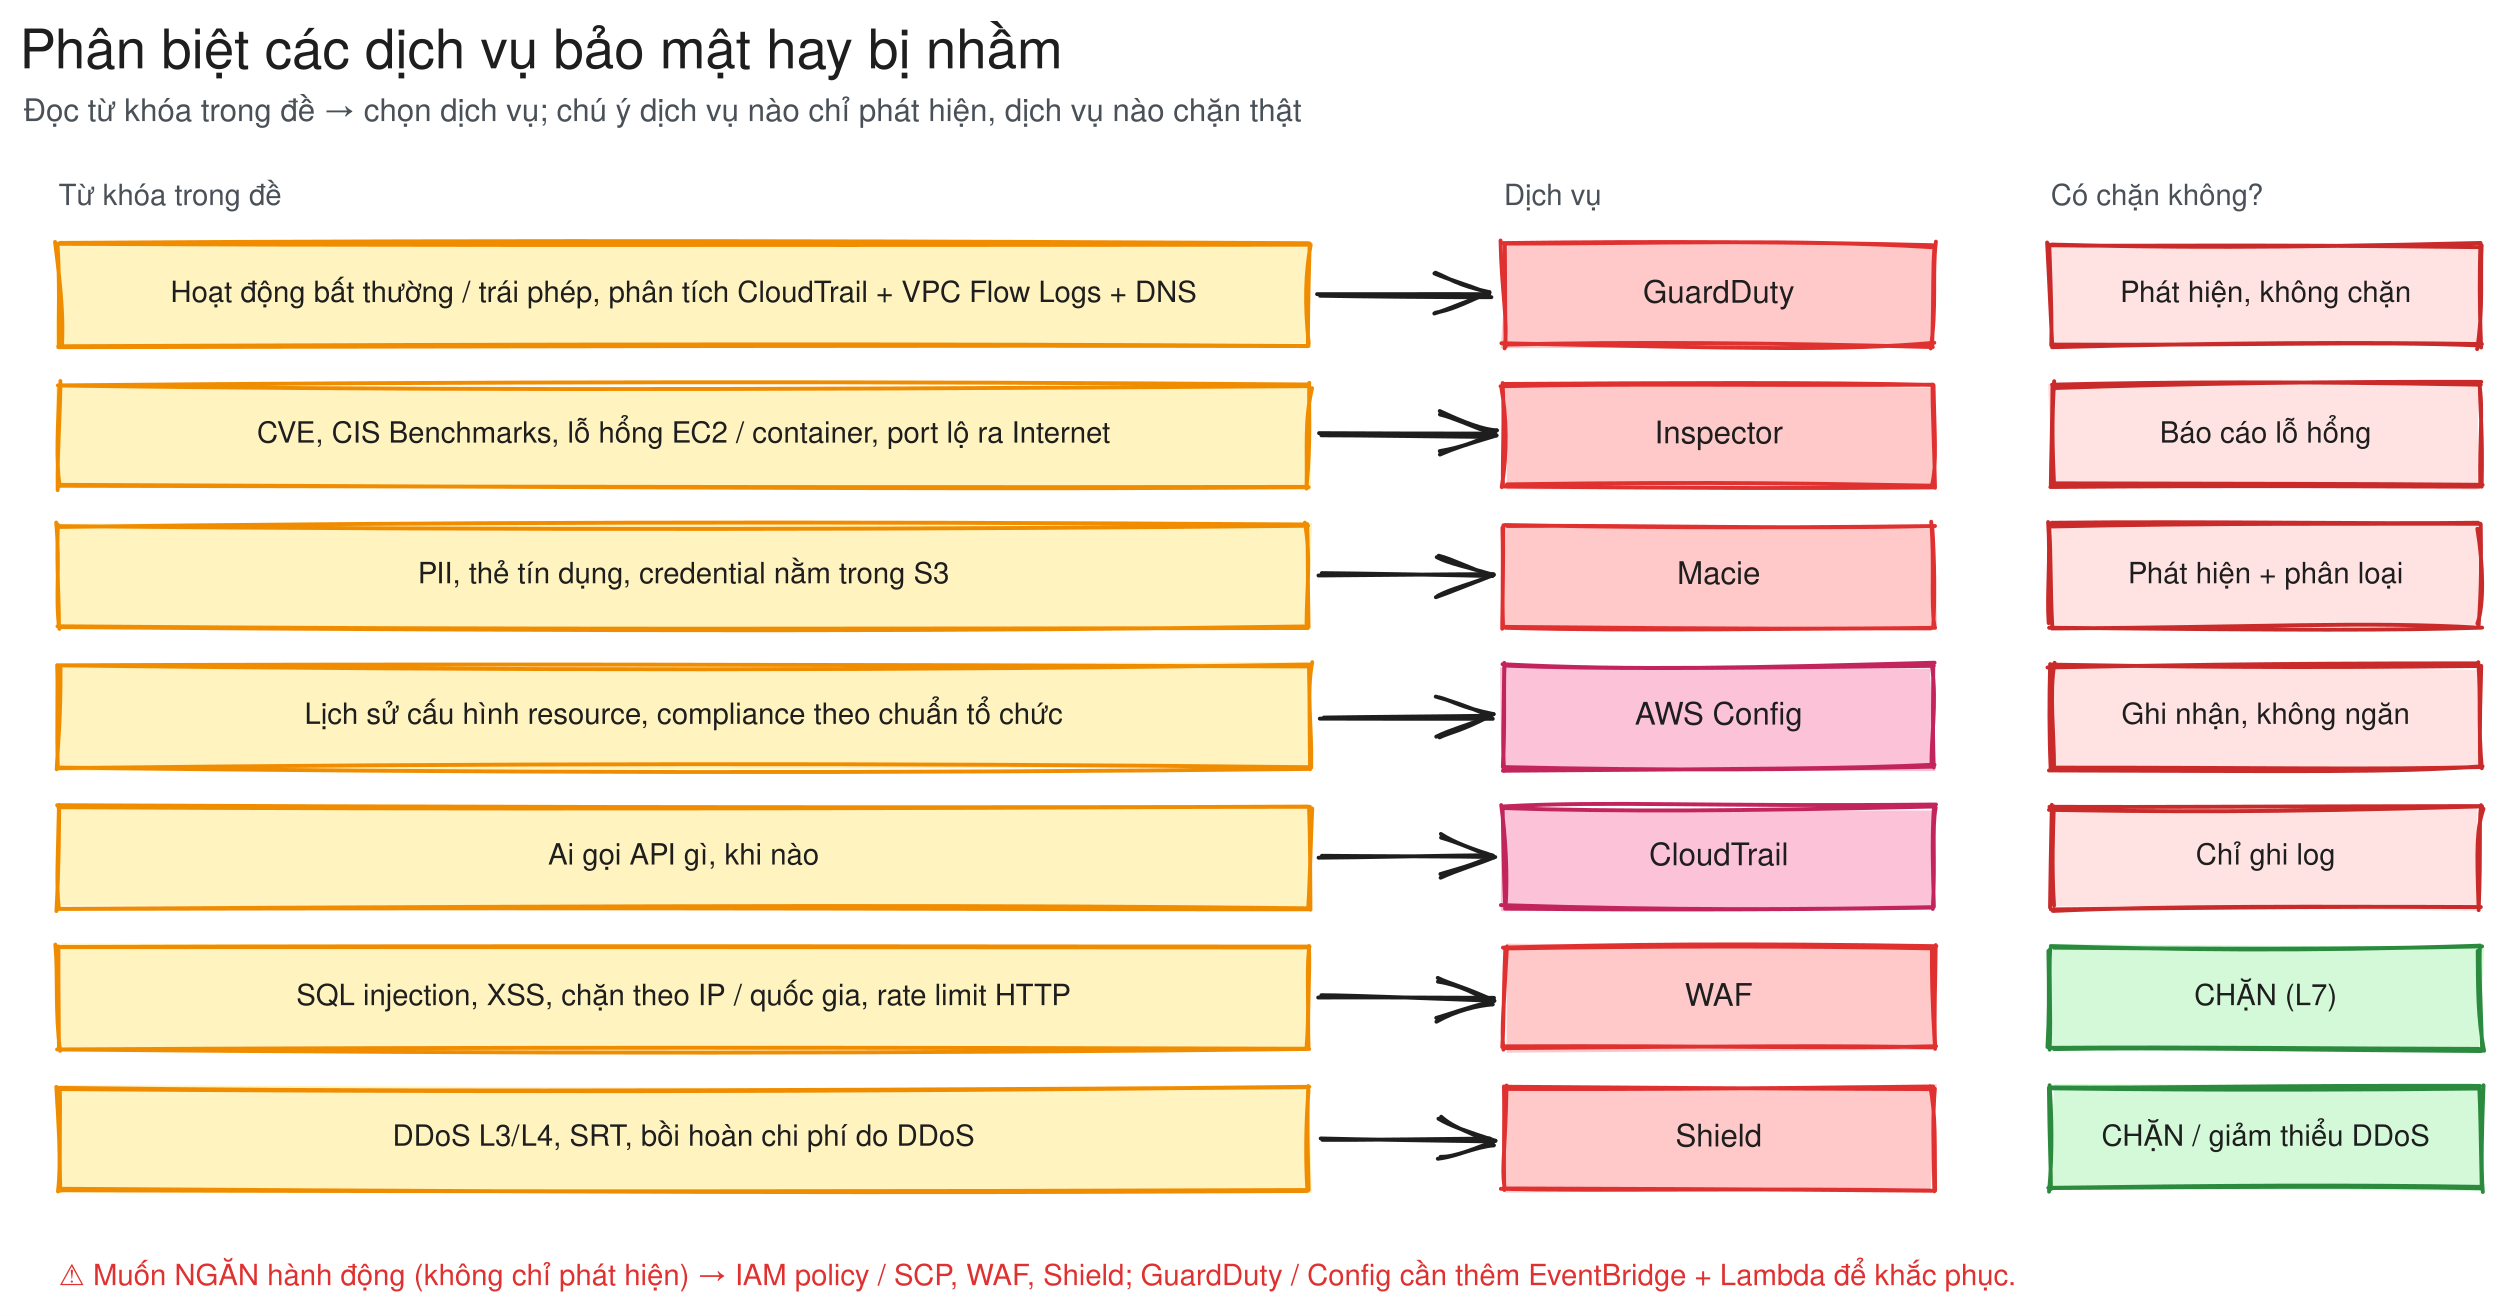
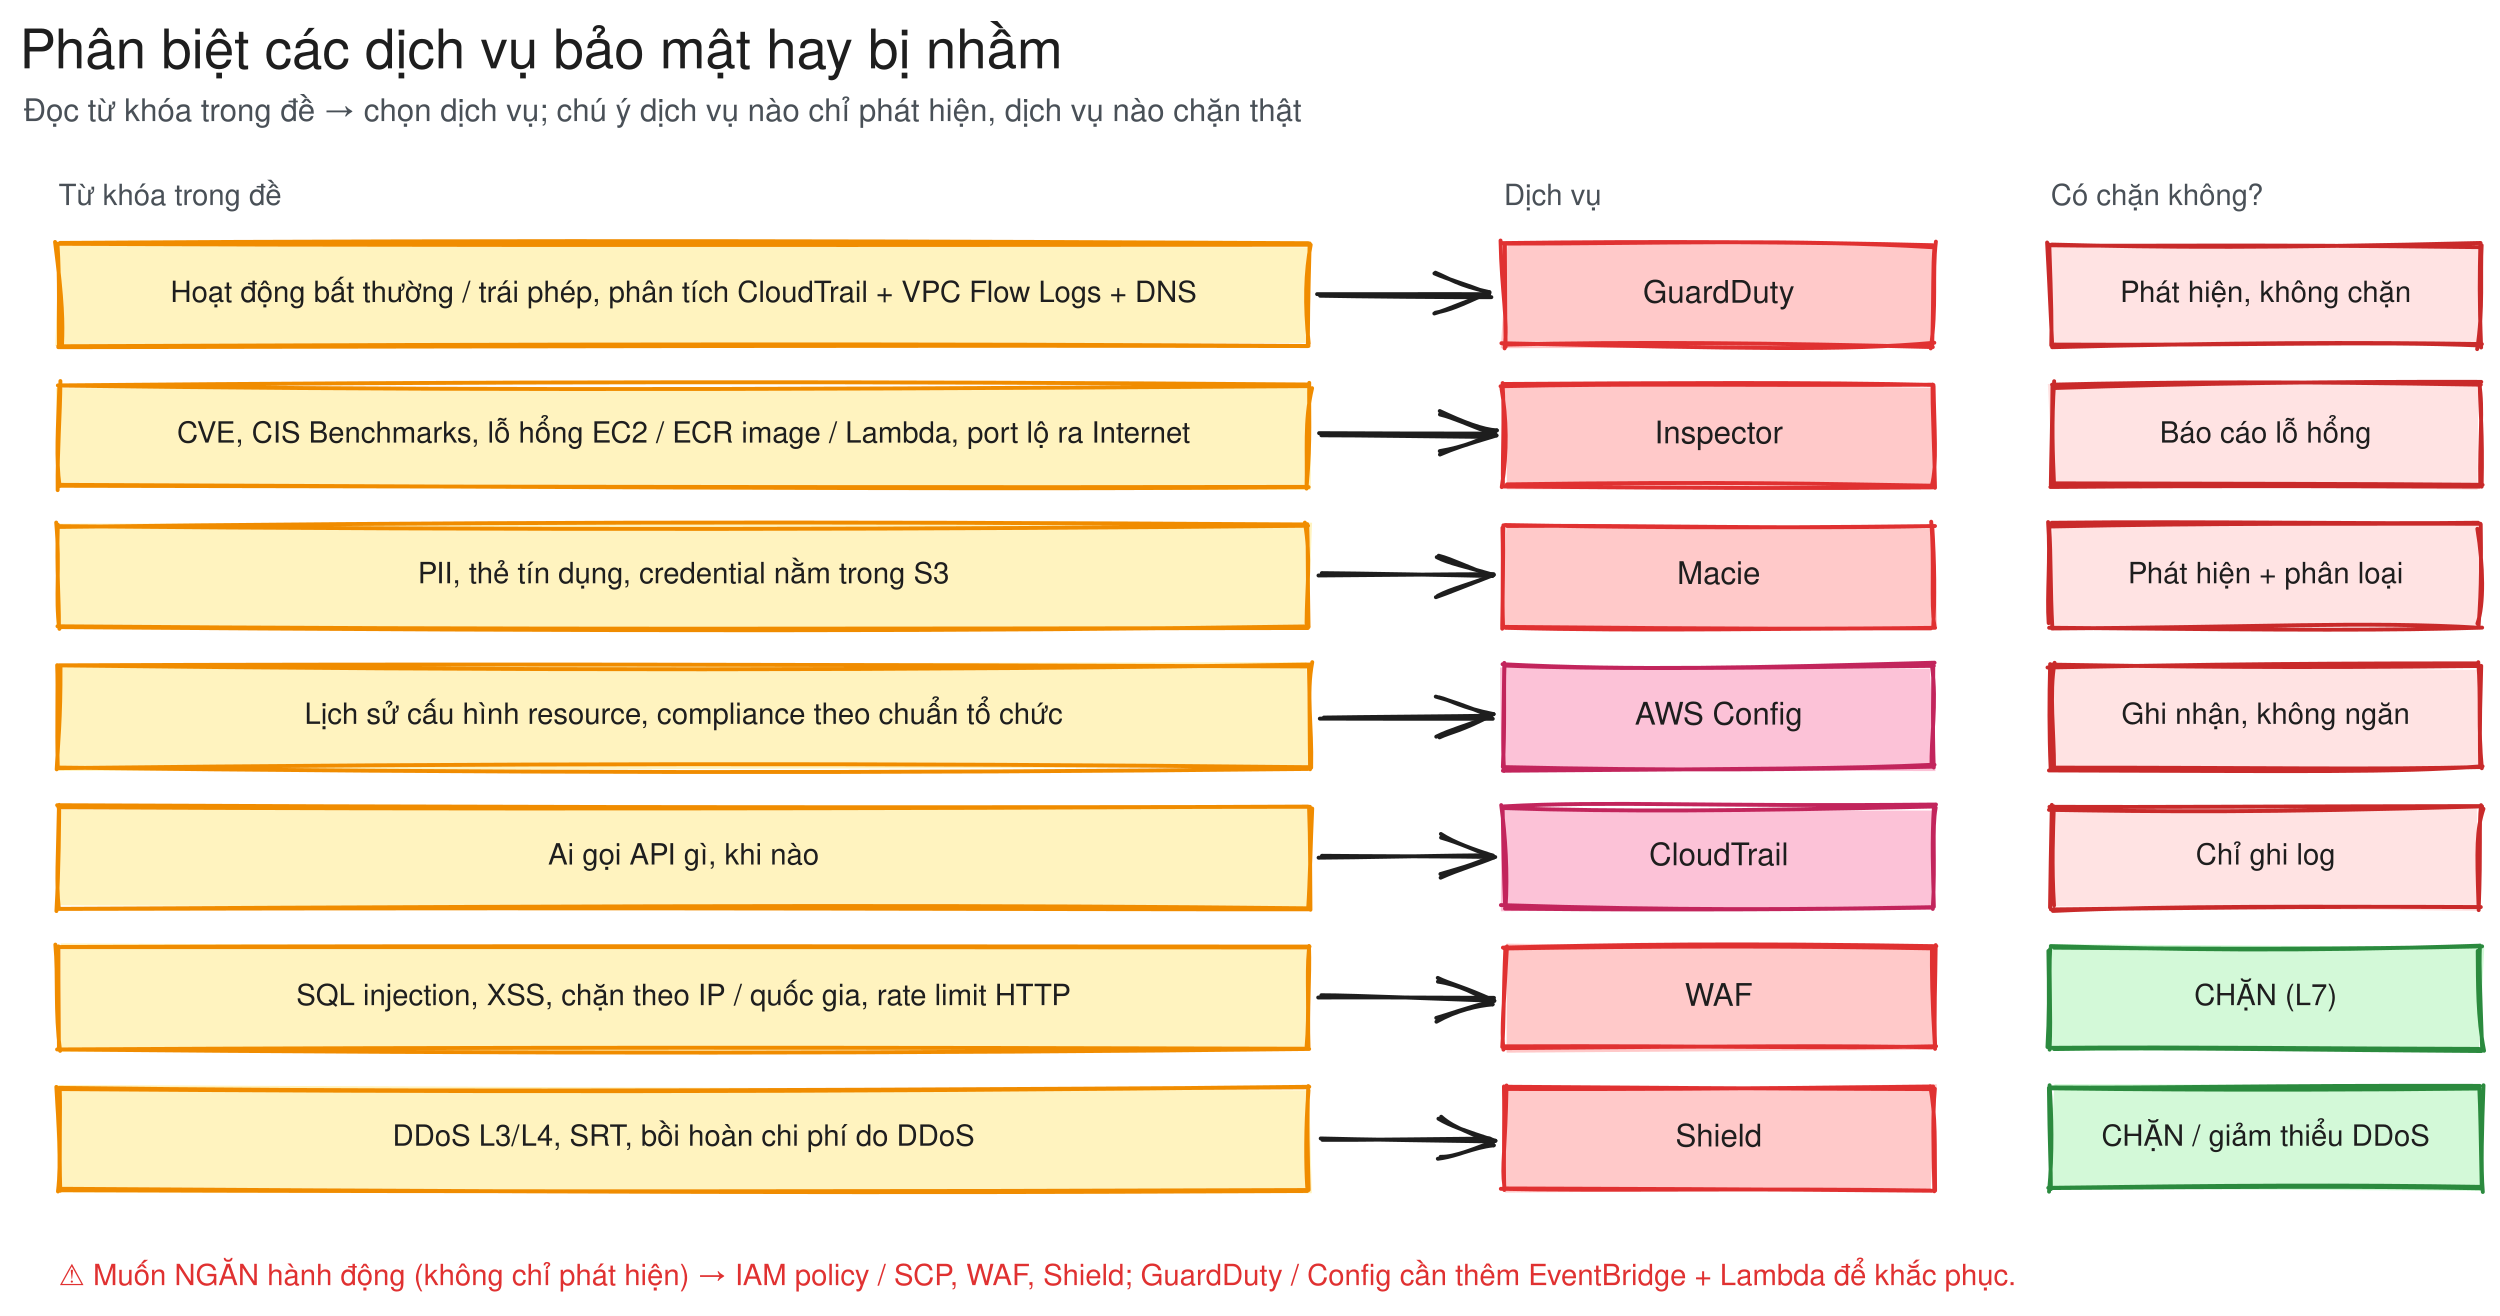
<svg xmlns="http://www.w3.org/2000/svg" version="1.1" viewBox="0 0 1280 673.75" width="1280" height="673.75">
  <defs>
    <style>
      @font-face {
        font-family: "Virgil";
        src: url("https://excalidraw.com/Virgil.woff2");
      }
      @font-face {
        font-family: "Cascadia";
        src: url("https://excalidraw.com/Cascadia.woff2");
      }
    </style>
  </defs>
  <rect x="0" y="0" width="1280" height="673.75" fill="#ffffff" />
  <g transform="translate(10 10) rotate(0 273.56 17.5)">
    <text x="0" y="25" font-family="Helvetica, Segoe UI Emoji" font-size="28px" fill="#1e1e1e" text-anchor="start" style="white-space: pre;" direction="ltr">Phân biệt các dịch vụ bảo mật hay bị nhầm</text>
  </g>
  <g transform="translate(12 48) rotate(0 331.84 10)">
    <text x="0" y="14" font-family="Helvetica, Segoe UI Emoji" font-size="16px" fill="#495057" text-anchor="start" style="white-space: pre;" direction="ltr">Đọc từ khóa trong đề → chọn dịch vụ; chú ý dịch vụ nào chỉ phát hiện, dịch vụ nào chặn thật</text>
  </g>
  <g stroke-linecap="round" transform="translate(30 125) rotate(0 320 26)">
    <path d="M0.3 0.69 L639.93 1.6 L638.47 50.6 L-1.69 52.15" stroke="none" stroke-width="0" fill="#fff3bf" />
    <path d="M0.71 -0.63 C235.63 -2.27, 471.05 -1.4, 639.82 -0.49 M-0.23 -0.16 C139.79 0.52, 279.17 0.57, 639.72 0.33 M641.08 0.34 C638.45 14.05, 637.89 30.59, 640.07 50.93 M640.54 -0.36 C640.33 11.75, 639.79 21.56, 639.61 51.44 M639.72 52.2 C444.72 51.77, 249.07 52.37, -0.15 52.77 M639.97 52.13 C447.51 50.93, 254.9 51.19, -0.17 52.27 M1.77 51.3 C2.18 40.48, 2.18 29.79, -1.82 -1.13 M0.15 51.48 C-0.05 34.76, 0.63 18.96, -0.56 -0.23" stroke="#f08c00" stroke-width="2" fill="none" />
  </g>
  <g transform="translate(76.625 141.625) rotate(0 273.375 9.375)">
    <text x="273.375" y="13" font-family="Helvetica, Segoe UI Emoji" font-size="15px" fill="#1e1e1e" text-anchor="middle" style="white-space: pre;" direction="ltr">Hoạt động bất thường / trái phép, phân tích CloudTrail + VPC Flow Logs + DNS</text>
  </g>
  <g stroke-linecap="round" transform="translate(770 125) rotate(0 110 26)">
    <path d="M1.95 -1.47 L221.28 0.22 L218.35 52.64 L-1.61 53.29" stroke="none" stroke-width="0" fill="#ffc9c9" />
    <path d="M-0.03 -0.28 C75.77 -0.19, 148.12 -2.83, 219.7 1.6 M-0.62 -0.54 C77.83 -1.58, 155.87 -1.1, 219.44 0.55 M221.18 -1.29 C219.23 15.15, 221.68 32.69, 218.53 53.39 M220.54 0.46 C219.46 11.7, 220.11 23.58, 219.27 52.03 M220.37 50.48 C174.02 54.66, 126.08 53.46, -1.28 50.73 M219.6 52.71 C142.31 50.62, 64.18 49.82, 0.2 51.46 M0.35 53.37 C2.24 39.13, -1.25 24.55, -1.72 -1.85 M0.9 52.54 C0.59 36.55, 0.67 22.22, 0.5 0.21" stroke="#e03131" stroke-width="2" fill="none" />
  </g>
  <g transform="translate(840.08 141) rotate(0 39.92 10)">
    <text x="39.92" y="14" font-family="Helvetica, Segoe UI Emoji" font-size="16px" fill="#1e1e1e" text-anchor="middle" style="white-space: pre;" direction="ltr">GuardDuty</text>
  </g>
  <g stroke-linecap="round" transform="translate(1050 125) rotate(0 110 26)">
    <path d="M-0.03 0.23 L220.65 -0.53 L221.07 51.58 L0.51 50.26" stroke="none" stroke-width="0" fill="#ffe3e3" />
    <path d="M-1.22 0.57 C45.52 1.31, 90.74 -0.06, 220.52 1.56 M0.54 0.21 C58.03 1.76, 113.99 2.04, 220.04 -0.61 M220.61 0.57 C219.81 14.86, 221.52 33.82, 218.3 53.76 M219.94 0.23 C219.59 14.56, 219.33 28.71, 220.34 52.92 M219.95 51.89 C163.12 49.5, 103.93 52.01, 1.16 51.39 M220.73 51.16 C156.03 50.17, 92.34 50.39, 0.69 52.78 M0.65 50.06 C0.01 38.85, -0.45 25.05, -1.88 -0.84 M0.24 51.79 C0.53 41.61, 0.33 31.23, -0.77 0.2" stroke="#c92a2a" stroke-width="2" fill="none" />
  </g>
  <g transform="translate(1084.775 141.625) rotate(0 75.225 9.375)">
    <text x="75.225" y="13" font-family="Helvetica, Segoe UI Emoji" font-size="15px" fill="#1e1e1e" text-anchor="middle" style="white-space: pre;" direction="ltr">Phát hiện, không chặn</text>
  </g>
  <g stroke-linecap="round" transform="translate(30 197) rotate(0 320 26)">
    <path d="M-1.4 1.72 L641.42 1.7 L641.08 53.85 L-0.21 52.1" stroke="none" stroke-width="0" fill="#fff3bf" />
    <path d="M0.43 0.41 C161.31 2.57, 321.86 2.89, 639.88 0.71 M-0.38 0.33 C211.2 -1.62, 423.15 -1.82, 639.86 -0.15 M641.8 1.74 C637.73 18.43, 639.49 34.27, 638.94 53.16 M640.33 -0.99 C640.04 13.1, 641.15 28.03, 639.08 51.07 M640.02 52.41 C501.92 53.61, 362.37 52.86, -0.49 51.23 M639.71 52.28 C474.51 52.59, 309.58 52.39, -0.37 51.72 M-0.48 53.96 C-0.71 32.79, 0.86 15.79, 0.92 -1.91 M0.51 51.9 C-1.43 37.75, -0.32 22.82, 0.38 0.64" stroke="#f08c00" stroke-width="2" fill="none" />
  </g>
-   <g transform="translate(116.225 213.625) rotate(0 233.775 9.375)">
-     <text x="233.775" y="13" font-family="Helvetica, Segoe UI Emoji" font-size="15px" fill="#1e1e1e" text-anchor="middle" style="white-space: pre;" direction="ltr">CVE, CIS Benchmarks, lỗ hổng EC2 / container, port lộ ra Internet</text>
+   <g transform="translate(83.86 213.62) rotate(0 266.14 9.38)">
+     <text x="266.14" y="13" font-family="Helvetica, Segoe UI Emoji" font-size="15px" fill="#1e1e1e" text-anchor="middle" style="white-space: pre;" direction="ltr">CVE, CIS Benchmarks, lỗ hổng EC2 / ECR image / Lambda, port lộ ra Internet</text>
  </g>
  <g stroke-linecap="round" transform="translate(770 197) rotate(0 110 26)">
    <path d="M0.44 -0.93 L218.94 1.51 L219.48 53.15 L1.62 53.52" stroke="none" stroke-width="0" fill="#ffc9c9" />
    <path d="M-1.72 0.76 C63.2 -0.8, 129.99 0.49, 218.71 -0.03 M0.3 -0.41 C81.72 -0.92, 162.83 -1.35, 219.91 0.09 M219.99 0.64 C220.29 21.18, 221.85 41.82, 219.13 51.41 M219.45 -0.13 C219.35 11.93, 220.17 25.58, 220.72 52.76 M219.26 51.67 C164.88 50.78, 113.52 49.44, 1.56 50.99 M219.74 52.55 C162.66 53.1, 103.45 52.97, -0.52 52.1 M-1.11 52.41 C1.85 34.03, 1.37 16.68, -1.22 1.99 M-0.49 52.04 C-0.8 35.3, 0.34 17.13, -0.65 -0.87" stroke="#e03131" stroke-width="2" fill="none" />
  </g>
  <g transform="translate(843.68 213) rotate(0 36.32 10)">
    <text x="36.32" y="14" font-family="Helvetica, Segoe UI Emoji" font-size="16px" fill="#1e1e1e" text-anchor="middle" style="white-space: pre;" direction="ltr">Inspector</text>
  </g>
  <g stroke-linecap="round" transform="translate(1050 197) rotate(0 110 26)">
    <path d="M-1.52 -0.38 L218.86 0.41 L218.48 53.85 L1.04 50.4" stroke="none" stroke-width="0" fill="#ffe3e3" />
    <path d="M1.31 1.69 C72.57 -0.78, 144.28 -1.66, 220.41 -1.49 M0.64 -0.05 C62.23 -1.5, 123.21 -1.73, 220.16 -0.04 M219.36 -0.87 C221.51 12.54, 219.47 26.8, 219.89 51.43 M219.66 -0.57 C219.74 12.48, 221.23 23.56, 220.6 52.17 M221.09 51.22 C159.09 50.63, 98.87 50.76, 1.51 50.47 M219.53 52.17 C159.15 52.1, 97.54 51.51, -0.21 52.35 M1.67 51.19 C1.01 35.65, 0.31 19.75, 1.73 -1.82 M0.02 51.28 C0.18 36.82, 0.74 21.67, 0.87 0.38" stroke="#c92a2a" stroke-width="2" fill="none" />
  </g>
  <g transform="translate(1106.9 213.625) rotate(0 53.1 9.375)">
    <text x="53.1" y="13" font-family="Helvetica, Segoe UI Emoji" font-size="15px" fill="#1e1e1e" text-anchor="middle" style="white-space: pre;" direction="ltr">Báo cáo lỗ hổng</text>
  </g>
  <g stroke-linecap="round" transform="translate(30 269) rotate(0 320 26)">
    <path d="M-0.84 -0.89 L641.79 -1.41 L639.71 52.32 L-1.25 51.97" stroke="none" stroke-width="0" fill="#fff3bf" />
    <path d="M0.44 0.8 C190.42 -1.64, 380.27 -2.16, 639.33 -0.47 M-0.14 0.39 C229.72 2.54, 459.28 2.06, 639.73 0.19 M638.09 -1.43 C641.25 16.38, 639.11 30.86, 638.96 50.09 M639.3 -0.65 C639.75 10.86, 639.39 21.92, 639.98 52.04 M639.62 52.55 C433.1 52.8, 226.22 53.52, -0.57 51.65 M640.03 51.71 C465.92 54.31, 292.28 54.28, 0.21 52.08 M0.42 52.98 C-1.88 36.77, 0.89 22.09, -1.22 -1.45 M0.16 51.04 C0.27 37.97, -1.1 23.96, -0.39 -0.35" stroke="#f08c00" stroke-width="2" fill="none" />
  </g>
  <g transform="translate(203.375 285.625) rotate(0 146.625 9.375)">
    <text x="146.625" y="13" font-family="Helvetica, Segoe UI Emoji" font-size="15px" fill="#1e1e1e" text-anchor="middle" style="white-space: pre;" direction="ltr">PII, thẻ tín dụng, credential nằm trong S3</text>
  </g>
  <g stroke-linecap="round" transform="translate(770 269) rotate(0 110 26)">
    <path d="M1.29 1.03 L220.25 1.79 L221.82 52.1 L-1.82 51.66" stroke="none" stroke-width="0" fill="#ffc9c9" />
    <path d="M1.61 0.3 C71.71 -0.16, 142.94 1.92, 219.02 0.4 M0.58 -0.19 C57.82 0.85, 115.69 1.6, 220.72 0.33 M218.77 -1.89 C220.56 18.09, 218.51 40.19, 220.44 51.43 M219.28 -0.04 C220.51 18.76, 220.68 37.67, 219.78 52.47 M218.64 52.72 C145.37 52.55, 72.85 54.37, 0.73 52.44 M220.77 52.43 C169.49 53.11, 118.19 53, -0.23 51.96 M-0.43 51.54 C-1.03 37.58, -0.22 23.28, -0.75 1.2 M-0.86 52.9 C-0.53 34.37, -0.4 15.6, -0.27 -0.05" stroke="#e03131" stroke-width="2" fill="none" />
  </g>
  <g transform="translate(858.08 285) rotate(0 21.92 10)">
    <text x="21.92" y="14" font-family="Helvetica, Segoe UI Emoji" font-size="16px" fill="#1e1e1e" text-anchor="middle" style="white-space: pre;" direction="ltr">Macie</text>
  </g>
  <g stroke-linecap="round" transform="translate(1050 269) rotate(0 110 26)">
    <path d="M0.92 -1.95 L219.22 -0.27 L219.42 51.1 L-0.68 52.49" stroke="none" stroke-width="0" fill="#ffe3e3" />
    <path d="M0.44 -1.34 C80.77 -2.25, 162.83 -0.58, 218.81 -1.36 M-0.56 0.58 C80.1 -1.26, 159.9 -0.76, 219.99 -0.84 M218.4 1.75 C221.52 20.44, 221.83 40.93, 218.43 50.27 M220.13 -0.56 C220.29 15.93, 220.65 30.43, 219.03 51.45 M219.58 52.41 C161.41 48.96, 105.66 52.24, 0.61 52.79 M220.86 52.35 C174.37 53.82, 129.5 53.67, -0.85 52.41 M-1.08 50.04 C-2.12 35.99, -0.03 16.36, -1.37 -1.71 M0.79 52.33 C-0.25 33.39, 0.13 16.16, -0.81 0.18" stroke="#c92a2a" stroke-width="2" fill="none" />
  </g>
  <g transform="translate(1088.375 285.625) rotate(0 71.625 9.375)">
    <text x="71.625" y="13" font-family="Helvetica, Segoe UI Emoji" font-size="15px" fill="#1e1e1e" text-anchor="middle" style="white-space: pre;" direction="ltr">Phát hiện + phân loại</text>
  </g>
  <g stroke-linecap="round" transform="translate(30 341) rotate(0 320 26)">
    <path d="M0.22 -0.55 L638.9 -2 L640.61 51.67 L-0.9 53.76" stroke="none" stroke-width="0" fill="#fff3bf" />
    <path d="M-0.73 -0.33 C221.76 2.36, 444.53 2.48, 640.68 -0.77 M0.12 -0.36 C189.28 -1.07, 378.37 -0.81, 640.18 0.22 M641.88 -1.98 C638.7 14.69, 641.85 29.95, 641.31 52.08 M640.16 -0.26 C640.6 17, 640.49 36.71, 640.76 52.86 M639.71 52.7 C425.34 55.09, 211.11 54.72, 0.67 52 M640.15 51.8 C428.13 49.55, 215.9 49.8, -0.32 52.29 M-0.98 52.9 C-0.39 40.04, 1.13 27.91, 0.97 -0.03 M-0.43 51.45 C-1.01 31.28, -0.24 10.59, -0.74 -0.43" stroke="#f08c00" stroke-width="2" fill="none" />
  </g>
  <g transform="translate(149.675 357.625) rotate(0 200.325 9.375)">
    <text x="200.325" y="13" font-family="Helvetica, Segoe UI Emoji" font-size="15px" fill="#1e1e1e" text-anchor="middle" style="white-space: pre;" direction="ltr">Lịch sử cấu hình resource, compliance theo chuẩn tổ chức</text>
  </g>
  <g stroke-linecap="round" transform="translate(770 341) rotate(0 110 26)">
    <path d="M-1.99 0.79 L218.06 1.36 L220.95 53.8 L-1.38 53.2" stroke="none" stroke-width="0" fill="#fcc2d7" />
    <path d="M-0.69 -0.92 C65.86 2.5, 129.32 0.8, 220.5 -1.7 M0.86 -0.18 C51.01 1.7, 102.85 1.18, 220.12 -0.08 M219.16 -0.12 C221.89 19.62, 218.43 37.94, 219.02 51.52 M219.83 0.92 C219.85 14.97, 219.34 28.94, 220.08 51.96 M220.47 50.52 C176.09 52.65, 132.32 52.6, -0.51 53.62 M220.14 51.53 C151.74 53.06, 83.42 53.69, -0.17 51.74 M0.07 53.77 C-0.72 39.42, -0.12 26.8, 0.2 -1.6 M-0.54 51.68 C0.59 32.49, -0.19 11.11, 0.28 0.66" stroke="#c2255c" stroke-width="2" fill="none" />
  </g>
  <g transform="translate(836.24 357) rotate(0 43.76 10)">
    <text x="43.76" y="14" font-family="Helvetica, Segoe UI Emoji" font-size="16px" fill="#1e1e1e" text-anchor="middle" style="white-space: pre;" direction="ltr">AWS Config</text>
  </g>
  <g stroke-linecap="round" transform="translate(1050 341) rotate(0 110 26)">
    <path d="M0.61 -0.38 L218.59 1.97 L221.55 50.98 L1.8 52.41" stroke="none" stroke-width="0" fill="#ffe3e3" />
    <path d="M-1.68 0.76 C49.97 -0.18, 102.74 -1.4, 218.52 -1.37 M-0.22 -0.72 C60.07 0.28, 119.75 1.12, 219.28 -0.01 M218.88 -1.95 C220.33 16.03, 218.72 31.25, 220.69 52.34 M220.39 -0.08 C220.1 13.98, 219.39 27.98, 219.86 51.83 M221.08 51.33 C174.88 54.68, 129.84 53.8, -0.94 53.47 M220.86 51.71 C165.29 53.17, 110.5 51.98, 0.68 52.03 M1.66 52.23 C1.71 34.66, -0.87 13.6, 1.95 -1.65 M-0.05 52.98 C-0.87 34.15, -0.79 16.3, -0.33 -0.97" stroke="#c92a2a" stroke-width="2" fill="none" />
  </g>
  <g transform="translate(1088.75 357.625) rotate(0 71.25 9.375)">
    <text x="71.25" y="13" font-family="Helvetica, Segoe UI Emoji" font-size="15px" fill="#1e1e1e" text-anchor="middle" style="white-space: pre;" direction="ltr">Ghi nhận, không ngăn</text>
  </g>
  <g stroke-linecap="round" transform="translate(30 413) rotate(0 320 26)">
    <path d="M-0.06 1.49 L640.02 0.98 L641.65 53.07 L-0.33 50.5" stroke="none" stroke-width="0" fill="#fff3bf" />
    <path d="M-0.75 -0.74 C177.01 0.05, 354.94 0.64, 640.68 0.09 M-0.1 0.32 C205.31 1.37, 410.57 1.03, 639.7 -0.04 M641.86 0.96 C641.02 18.52, 640.68 39.06, 639.78 52.08 M640.24 0.56 C640.9 17.16, 640.76 35.58, 640.95 52.81 M640.11 52.56 C491.94 52.69, 344.38 51.55, -0.22 52.37 M639.69 52.05 C483.45 50.31, 326.19 50.6, 0.26 52.33 M-1.11 53.47 C0.2 30.22, 0.24 8.65, 0.32 -0.92 M0.09 51.85 C-1.26 38.79, -0.34 27.04, 0.18 -0.53" stroke="#f08c00" stroke-width="2" fill="none" />
  </g>
  <g transform="translate(279.8 429.625) rotate(0 70.2 9.375)">
    <text x="70.2" y="13" font-family="Helvetica, Segoe UI Emoji" font-size="15px" fill="#1e1e1e" text-anchor="middle" style="white-space: pre;" direction="ltr">Ai gọi API gì, khi nào</text>
  </g>
  <g stroke-linecap="round" transform="translate(770 413) rotate(0 110 26)">
    <path d="M-1.38 1.96 L220.36 1.99 L218.62 50.6 L-1.56 53.57" stroke="none" stroke-width="0" fill="#fcc2d7" />
    <path d="M-0.17 -0.12 C52.01 -3.06, 104.16 0.11, 221.22 -1.09 M0.53 0.81 C59.35 2.59, 117.58 2.32, 220.32 -0.06 M221.07 0.51 C219.02 11.68, 220.99 26.33, 219.58 52.38 M220.2 -0.33 C219.03 17.44, 219.71 33.03, 220.13 51.28 M218.43 51.46 C153 52.74, 86.81 53.21, -1.55 50.4 M219.17 51.69 C132.93 53.04, 45.5 52.73, 0.56 52.22 M0.85 52.16 C2.01 33.95, 0.76 14.97, -1.38 -0.8 M0.62 51.28 C-0.03 35.8, -0.3 17.91, -0.67 0.07" stroke="#c2255c" stroke-width="2" fill="none" />
  </g>
  <g transform="translate(841.36 429) rotate(0 38.64 10)">
    <text x="38.64" y="14" font-family="Helvetica, Segoe UI Emoji" font-size="16px" fill="#1e1e1e" text-anchor="middle" style="white-space: pre;" direction="ltr">CloudTrail</text>
  </g>
  <g stroke-linecap="round" transform="translate(1050 413) rotate(0 110 26)">
    <path d="M-0.02 -0.77 L218.14 -0.15 L218.7 53.42 L-0.06 51.04" stroke="none" stroke-width="0" fill="#ffe3e3" />
    <path d="M-0.93 1.64 C55.19 2.52, 106.77 3.27, 220.83 -0.14 M-0.66 0.09 C54.87 0.34, 109.89 -0.17, 219.36 -0.3 M221.53 1.1 C217.98 11.83, 218.04 21.21, 219 50.5 M220.29 -0.76 C219.08 10.32, 220.35 20.45, 219.08 52.98 M218.6 51.45 C140.05 51.19, 58.7 50.68, 1.08 53.41 M220.18 51.41 C135.68 50.91, 49.84 52.16, 0.06 52.62 M1.66 50.64 C0.36 30.55, 1.19 11.73, 1.57 -0.15 M-0.38 51.64 C-0.16 36.51, 0.04 21.28, 0.54 -0.91" stroke="#c92a2a" stroke-width="2" fill="none" />
  </g>
  <g transform="translate(1124.375 429.625) rotate(0 35.625 9.375)">
    <text x="35.625" y="13" font-family="Helvetica, Segoe UI Emoji" font-size="15px" fill="#1e1e1e" text-anchor="middle" style="white-space: pre;" direction="ltr">Chỉ ghi log</text>
  </g>
  <g stroke-linecap="round" transform="translate(30 485) rotate(0 320 26)">
    <path d="M1.07 -1.99 L639.76 1.01 L640.55 52.45 L1.15 53.55" stroke="none" stroke-width="0" fill="#fff3bf" />
    <path d="M0.45 -0.14 C251.49 -0.96, 502.38 -0.3, 640.47 -0.36 M-0.01 -0.08 C199.12 -0.11, 397.75 -0.11, 640.13 0.1 M640.13 1.49 C638.81 15.23, 640.66 31.9, 638.9 52.08 M640.21 -0.69 C640.75 15.81, 639.26 30.19, 639.98 51.58 M640.29 52.07 C439.42 54.44, 238.9 54.62, -0.78 52.31 M640.1 51.95 C424.9 51.29, 209.57 51.14, -0.08 52.31 M0.78 53.04 C-1.9 33.17, -0.2 14.59, -1.66 -1.37 M0.17 52.29 C0.19 39.25, -0.09 26.36, -0.06 -0.45" stroke="#f08c00" stroke-width="2" fill="none" />
  </g>
  <g transform="translate(137.9 501.625) rotate(0 212.1 9.375)">
    <text x="212.1" y="13" font-family="Helvetica, Segoe UI Emoji" font-size="15px" fill="#1e1e1e" text-anchor="middle" style="white-space: pre;" direction="ltr">SQL injection, XSS, chặn theo IP / quốc gia, rate limit HTTP</text>
  </g>
  <g stroke-linecap="round" transform="translate(770 485) rotate(0 110 26)">
    <path d="M1.38 -1.87 L220.29 0.84 L220.7 52.5 L1.41 53.98" stroke="none" stroke-width="0" fill="#ffc9c9" />
    <path d="M-0.51 0.18 C59.74 -1.41, 117.78 -2.21, 221.4 -0.56 M0.18 0.63 C74.66 -0.63, 149.2 -0.73, 219.39 0.57 M221.07 -1.11 C220.94 17.06, 220.12 34.8, 220.8 50.92 M219.15 -0.59 C219.08 12.81, 219.11 25.28, 220.75 52.02 M221.27 50.67 C167.78 52.09, 113.43 50.27, -0.79 50.71 M219.16 51.22 C172.67 50.33, 124.75 50.56, 0.14 51.65 M-0.24 52.43 C-1.38 41.75, 0.09 28.63, 1.58 -0.43 M-0.85 51.04 C0.07 38.45, -0.32 24.79, 0.75 0.03" stroke="#e03131" stroke-width="2" fill="none" />
  </g>
  <g transform="translate(862.96 501) rotate(0 17.04 10)">
    <text x="17.04" y="14" font-family="Helvetica, Segoe UI Emoji" font-size="16px" fill="#1e1e1e" text-anchor="middle" style="white-space: pre;" direction="ltr">WAF</text>
  </g>
  <g stroke-linecap="round" transform="translate(1050 485) rotate(0 110 26)">
    <path d="M-0.87 -1.61 L221.96 0.02 L219.26 52.07 L0.26 53" stroke="none" stroke-width="0" fill="#d3f9d8" />
    <path d="M1.65 0.22 C77.13 0.87, 153.07 1.15, 220.85 -0.47 M0.02 -0.61 C61.3 1.04, 123.86 2.39, 219.25 -0.81 M218.59 1.87 C218.73 18.88, 218.49 36.13, 221.84 52.99 M219.72 -0.9 C219.29 11.07, 219.83 21.87, 220.84 51.57 M220.48 53.14 C138.29 52.67, 53.55 51.1, 1.73 52.13 M219.19 52.03 C146.8 51.93, 72.67 50.94, -0.22 51.49 M-1.7 51.09 C-0.85 36.63, -0.83 22.61, -1.22 1.87 M-0.6 52.43 C0.27 33.89, -1.14 14.92, -0.32 0.84" stroke="#2b8a3e" stroke-width="2" fill="none" />
  </g>
  <g transform="translate(1124.6 501.625) rotate(0 35.4 9.375)">
    <text x="35.4" y="13" font-family="Helvetica, Segoe UI Emoji" font-size="15px" fill="#1e1e1e" text-anchor="middle" style="white-space: pre;" direction="ltr">CHẶN (L7)</text>
  </g>
  <g stroke-linecap="round" transform="translate(30 557) rotate(0 320 26)">
    <path d="M-1.92 -1.49 L640.31 1.24 L641.63 53.94 L0.15 53.52" stroke="none" stroke-width="0" fill="#fff3bf" />
    <path d="M-0.69 0.6 C192.05 2.06, 382.9 2.4, 640.34 -0.57 M0.25 -0.01 C150.22 1.84, 300.78 1.86, 639.77 -0.29 M639.96 1.27 C638.39 19.82, 638.61 39.75, 639.29 50.75 M639.83 -0.94 C639.08 17.57, 639.58 34.44, 640.04 52.11 M639.3 52.79 C505.85 53.4, 372.64 54.15, 0.34 51.65 M640.02 52.29 C428.65 53.09, 218.14 53.19, -0.28 52.4 M-0.32 53.04 C1.52 37.73, -0.08 18.4, -1.16 -0.5 M0.86 52.66 C0.19 31.56, 1.04 10.72, 0.58 0.21" stroke="#f08c00" stroke-width="2" fill="none" />
  </g>
  <g transform="translate(199.925 573.625) rotate(0 150.075 9.375)">
    <text x="150.075" y="13" font-family="Helvetica, Segoe UI Emoji" font-size="15px" fill="#1e1e1e" text-anchor="middle" style="white-space: pre;" direction="ltr">DDoS L3/L4, SRT, bồi hoàn chi phí do DDoS</text>
  </g>
  <g stroke-linecap="round" transform="translate(770 557) rotate(0 110 26)">
    <path d="M0.05 1.09 L221.65 -1.87 L218.54 51.85 L0.67 53.6" stroke="none" stroke-width="0" fill="#ffc9c9" />
    <path d="M1.62 0.57 C58.27 0.73, 113.84 0.48, 219.81 -0.69 M0.72 -0.59 C62.93 -0.14, 125.16 0.33, 219.34 0.63 M218.23 -0.86 C221.27 14.38, 220.46 28.34, 220.77 52.6 M220.64 0.44 C219.47 13.84, 219.84 28.05, 220.38 52.94 M218.37 52.57 C131.44 51.3, 43.27 52.83, -1.58 51.67 M219.25 52.67 C132.76 51.86, 46.9 51.62, 0.23 51.48 M0.21 50.21 C-1.23 40.47, 0.79 31.6, 1.36 -1.23 M0.21 52.29 C-0.28 35.11, 0.41 19.14, 0.01 -0.74" stroke="#e03131" stroke-width="2" fill="none" />
  </g>
  <g transform="translate(857.36 573) rotate(0 22.64 10)">
    <text x="22.64" y="14" font-family="Helvetica, Segoe UI Emoji" font-size="16px" fill="#1e1e1e" text-anchor="middle" style="white-space: pre;" direction="ltr">Shield</text>
  </g>
  <g stroke-linecap="round" transform="translate(1050 557) rotate(0 110 26)">
    <path d="M1.86 -1.94 L218.88 -1.27 L221.27 52.74 L-1.06 51.46" stroke="none" stroke-width="0" fill="#d3f9d8" />
    <path d="M-0.31 -0.24 C53.05 0.23, 105.96 -1.34, 219.63 -1.04 M0.39 0.23 C87.3 1.36, 172.39 0.9, 219.47 0.32 M221.55 -1.34 C220.75 21, 220.15 40.65, 221.2 53.3 M219.39 -0.46 C219.98 11.72, 220.06 23.77, 220.67 51.76 M220.34 50.68 C152.19 49.54, 82.85 49.99, -1.28 51.18 M220.55 51.42 C159.27 50.22, 100.61 50.61, -0.47 51.3 M-0.89 53.14 C0.97 33.77, 0.43 12.98, -0.61 -1.36 M0.05 51.82 C0.11 41.55, -0.65 29.55, -0.96 -0.05" stroke="#2b8a3e" stroke-width="2" fill="none" />
  </g>
  <g transform="translate(1075.325 573.625) rotate(0 84.675 9.375)">
    <text x="84.675" y="13" font-family="Helvetica, Segoe UI Emoji" font-size="15px" fill="#1e1e1e" text-anchor="middle" style="white-space: pre;" direction="ltr">CHẶN / giảm thiểu DDoS</text>
  </g>
  <g stroke-linecap="round">
    <g transform="translate(676 151) rotate(0 44 0)">
      <path d="M-0.12 0.42 C14.61 0.74, 72.89 1.32, 87.58 1.15 M-1.65 -0.4 C12.96 -0.32, 71.59 -0.5, 86.41 -0.37" stroke="#1e1e1e" stroke-width="2" fill="none" />
    </g>
    <g transform="translate(676 151) rotate(0 44 0)">
      <path d="M58.91 9.13 C66.7 7.59, 70.29 6.02, 86.58 -1.39 M58.37 9.51 C66.06 7.3, 73.15 3.63, 86.51 -0.78" stroke="#1e1e1e" stroke-width="2" fill="none" />
    </g>
    <g transform="translate(676 151) rotate(0 44 0)">
      <path d="M58.95 -11.39 C66.6 -8.2, 70.19 -5.03, 86.58 -1.39 M58.42 -11.01 C66.01 -7.75, 73.08 -5.93, 86.51 -0.78" stroke="#1e1e1e" stroke-width="2" fill="none" />
    </g>
  </g>
  <g stroke-linecap="round">
    <g transform="translate(676 223) rotate(0 44 0)">
      <path d="M0.54 -0.12 C14.93 -0.19, 72.58 0.63, 87.23 0.73 M-0.63 -1.23 C14.06 -1.13, 74.78 -0.94, 89.53 -1.01" stroke="#1e1e1e" stroke-width="2" fill="none" />
    </g>
    <g transform="translate(676 223) rotate(0 44 0)">
      <path d="M61.15 7.96 C73.08 5.96, 83.25 2.08, 90.36 -2.65 M61.25 9.74 C68.33 6.66, 74.12 4.76, 90.19 -0.04" stroke="#1e1e1e" stroke-width="2" fill="none" />
    </g>
    <g transform="translate(676 223) rotate(0 44 0)">
      <path d="M61.15 -12.56 C73.28 -6.83, 83.45 -2.98, 90.36 -2.65 M61.25 -10.78 C68.24 -9.07, 74.03 -6.17, 90.19 -0.04" stroke="#1e1e1e" stroke-width="2" fill="none" />
    </g>
  </g>
  <g stroke-linecap="round">
    <g transform="translate(676 295) rotate(0 44 0)">
      <path d="M-0.94 -0.35 C13.93 -0.41, 73.76 -1.07, 88.72 -1.04 M0.77 -1.57 C15.59 -1.47, 73.53 -0.49, 88.15 -0.05" stroke="#1e1e1e" stroke-width="2" fill="none" />
    </g>
    <g transform="translate(676 295) rotate(0 44 0)">
      <path d="M59.16 10.77 C65.39 8.64, 74.19 4.99, 88.75 -0.64 M60.15 10.04 C67.47 6.28, 74.95 4.74, 87.78 -0.26" stroke="#1e1e1e" stroke-width="2" fill="none" />
    </g>
    <g transform="translate(676 295) rotate(0 44 0)">
      <path d="M59.61 -9.74 C65.62 -6.58, 74.3 -4.92, 88.75 -0.64 M60.61 -10.48 C68 -8.57, 75.36 -4.47, 87.78 -0.26" stroke="#1e1e1e" stroke-width="2" fill="none" />
    </g>
  </g>
  <g stroke-linecap="round">
    <g transform="translate(676 367) rotate(0 44 0)">
      <path d="M-0.26 0.94 C14.65 1.02, 73.61 1.05, 88.3 1.03 M1.81 0.39 C16.69 0.11, 73.3 -0.3, 87.52 -0.56" stroke="#1e1e1e" stroke-width="2" fill="none" />
    </g>
    <g transform="translate(676 367) rotate(0 44 0)">
      <path d="M61.02 10.55 C66.81 7.79, 72.1 7.47, 88.72 -1.37 M59.36 10.18 C66.19 6.77, 74.86 4.42, 87.3 -0.29" stroke="#1e1e1e" stroke-width="2" fill="none" />
    </g>
    <g transform="translate(676 367) rotate(0 44 0)">
      <path d="M60.77 -9.97 C66.71 -8.56, 72.05 -4.72, 88.72 -1.37 M59.11 -10.34 C65.88 -8.5, 74.61 -5.6, 87.3 -0.29" stroke="#1e1e1e" stroke-width="2" fill="none" />
    </g>
  </g>
  <g stroke-linecap="round">
    <g transform="translate(676 439) rotate(0 44 0)">
      <path d="M-0.89 0.14 C13.62 0.14, 72.48 -1.12, 87.25 -1.14 M0.84 -0.84 C15.73 -0.63, 75.23 -0.56, 89.57 -0.19" stroke="#1e1e1e" stroke-width="2" fill="none" />
    </g>
    <g transform="translate(676 439) rotate(0 44 0)">
      <path d="M61.49 8.5 C68.36 6.43, 79.17 3.76, 88.33 -0.91 M61.6 10.39 C71.07 6.11, 80.31 3.56, 88.83 0.03" stroke="#1e1e1e" stroke-width="2" fill="none" />
    </g>
    <g transform="translate(676 439) rotate(0 44 0)">
      <path d="M61.73 -12.02 C68.32 -7.64, 79.06 -3.87, 88.33 -0.91 M61.83 -10.13 C71.07 -7.53, 80.23 -3.2, 88.83 0.03" stroke="#1e1e1e" stroke-width="2" fill="none" />
    </g>
  </g>
  <g stroke-linecap="round">
    <g transform="translate(676 511) rotate(0 44 0)">
      <path d="M-1.08 -0.27 C13.62 -0.43, 74.21 -0.18, 88.92 -0.1 M0.55 -1.45 C15.11 -1.5, 73.6 0.86, 88.45 1.38" stroke="#1e1e1e" stroke-width="2" fill="none" />
    </g>
    <g transform="translate(676 511) rotate(0 44 0)">
      <path d="M59.45 12.12 C69.92 6.19, 80.7 3.89, 88.2 3.24 M59.36 10.18 C65.68 8.44, 73.53 5.29, 89.09 1.39" stroke="#1e1e1e" stroke-width="2" fill="none" />
    </g>
    <g transform="translate(676 511) rotate(0 44 0)">
      <path d="M60.22 -8.39 C70.56 -6.95, 81.07 -1.88, 88.2 3.24 M60.13 -10.33 C66.1 -7.32, 73.78 -5.74, 89.09 1.39" stroke="#1e1e1e" stroke-width="2" fill="none" />
    </g>
  </g>
  <g stroke-linecap="round">
    <g transform="translate(676 583) rotate(0 44 0)">
      <path d="M1.08 0.61 C15.53 0.79, 72.16 0.03, 86.81 -0.07 M0.19 -0.11 C14.97 0.36, 74.15 1.19, 88.9 1.43" stroke="#1e1e1e" stroke-width="2" fill="none" />
    </g>
    <g transform="translate(676 583) rotate(0 44 0)">
      <path d="M61.58 9.28 C69.32 9.57, 78.2 4.45, 88.77 3.41 M60.17 10.29 C66.55 9.51, 73.61 7.35, 89.66 1.08" stroke="#1e1e1e" stroke-width="2" fill="none" />
    </g>
    <g transform="translate(676 583) rotate(0 44 0)">
      <path d="M61.89 -11.24 C69.34 -4.58, 78.13 -3.34, 88.77 3.41 M60.48 -10.23 C66.72 -6.5, 73.72 -4.15, 89.66 1.08" stroke="#1e1e1e" stroke-width="2" fill="none" />
    </g>
  </g>
  <g transform="translate(30 92) rotate(0 58.8 9.375)">
    <text x="0" y="13" font-family="Helvetica, Segoe UI Emoji" font-size="15px" fill="#495057" text-anchor="start" style="white-space: pre;" direction="ltr">Từ khóa trong đề</text>
  </g>
  <g transform="translate(770 92) rotate(0 25.05 9.375)">
    <text x="0" y="13" font-family="Helvetica, Segoe UI Emoji" font-size="15px" fill="#495057" text-anchor="start" style="white-space: pre;" direction="ltr">Dịch vụ</text>
  </g>
  <g transform="translate(1050 92) rotate(0 52.725 9.375)">
    <text x="0" y="13" font-family="Helvetica, Segoe UI Emoji" font-size="15px" fill="#495057" text-anchor="start" style="white-space: pre;" direction="ltr">Có chặn không?</text>
  </g>
  <g transform="translate(30 645) rotate(0 503.925 9.375)">
    <text x="0" y="13" font-family="Helvetica, Segoe UI Emoji" font-size="15px" fill="#e03131" text-anchor="start" style="white-space: pre;" direction="ltr">⚠ Muốn NGĂN hành động (không chỉ phát hiện) → IAM policy / SCP, WAF, Shield; GuardDuty / Config cần thêm EventBridge + Lambda để khắc phục.</text>
  </g>
</svg>
